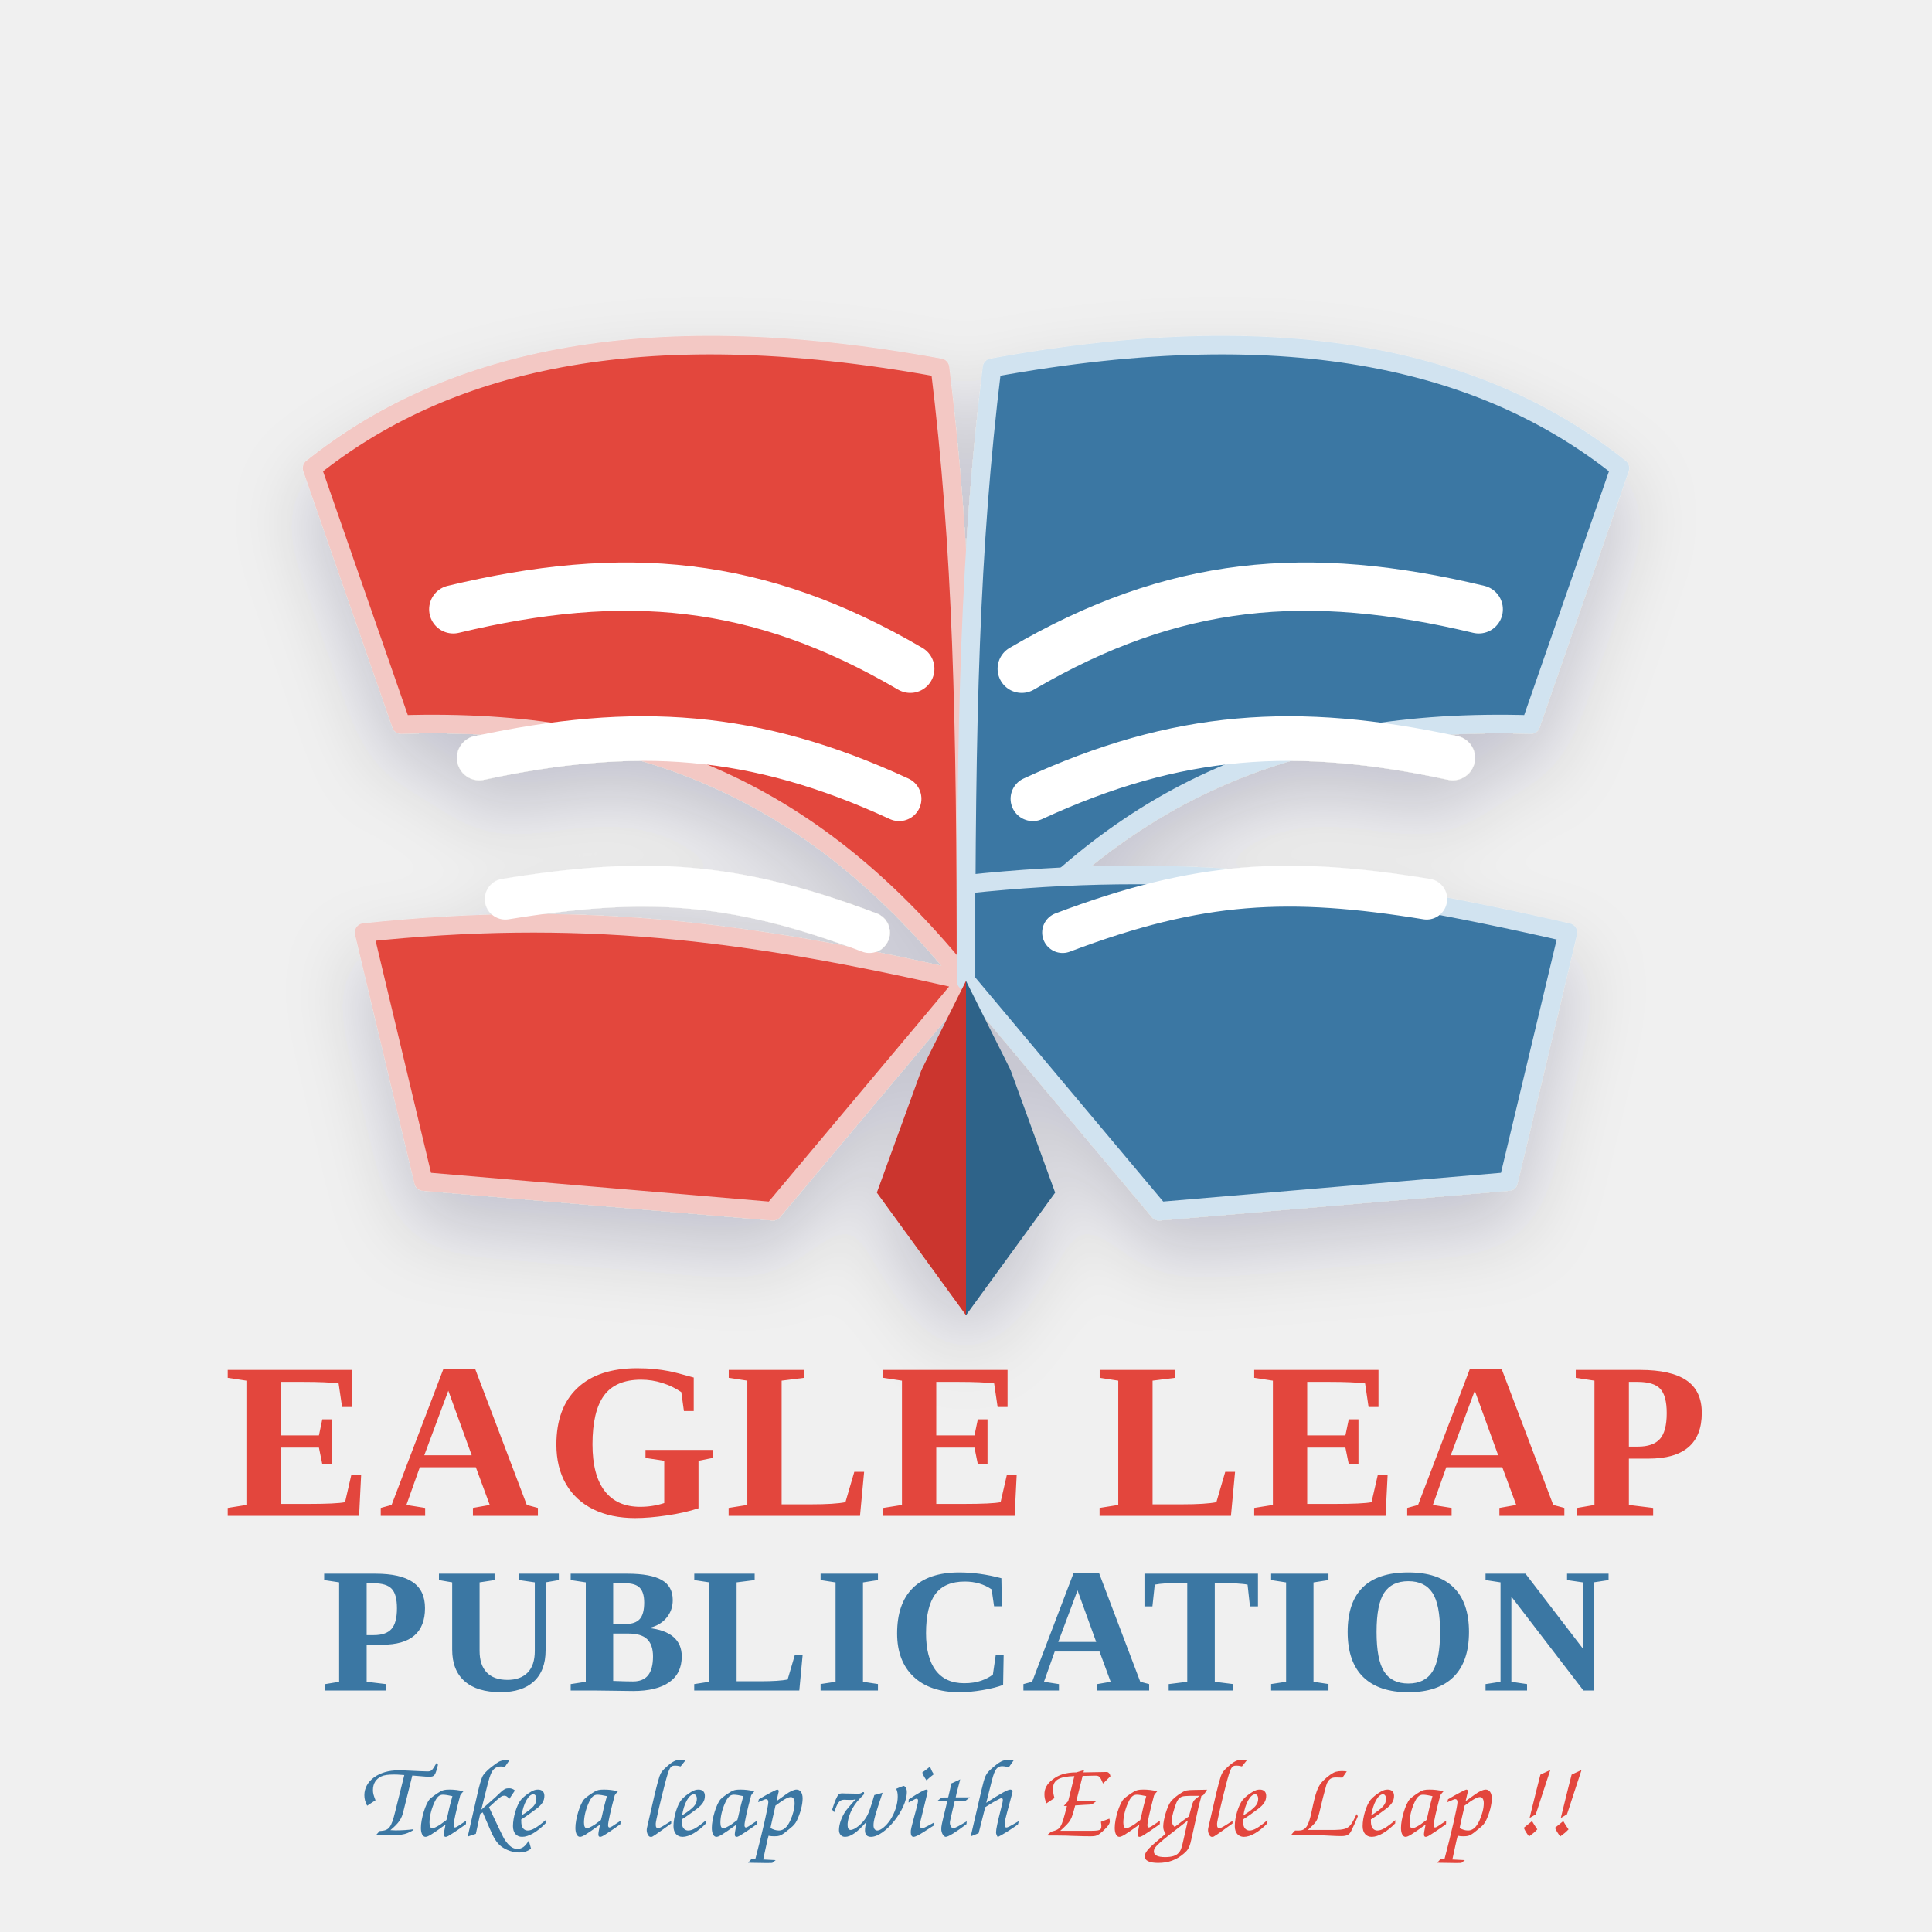
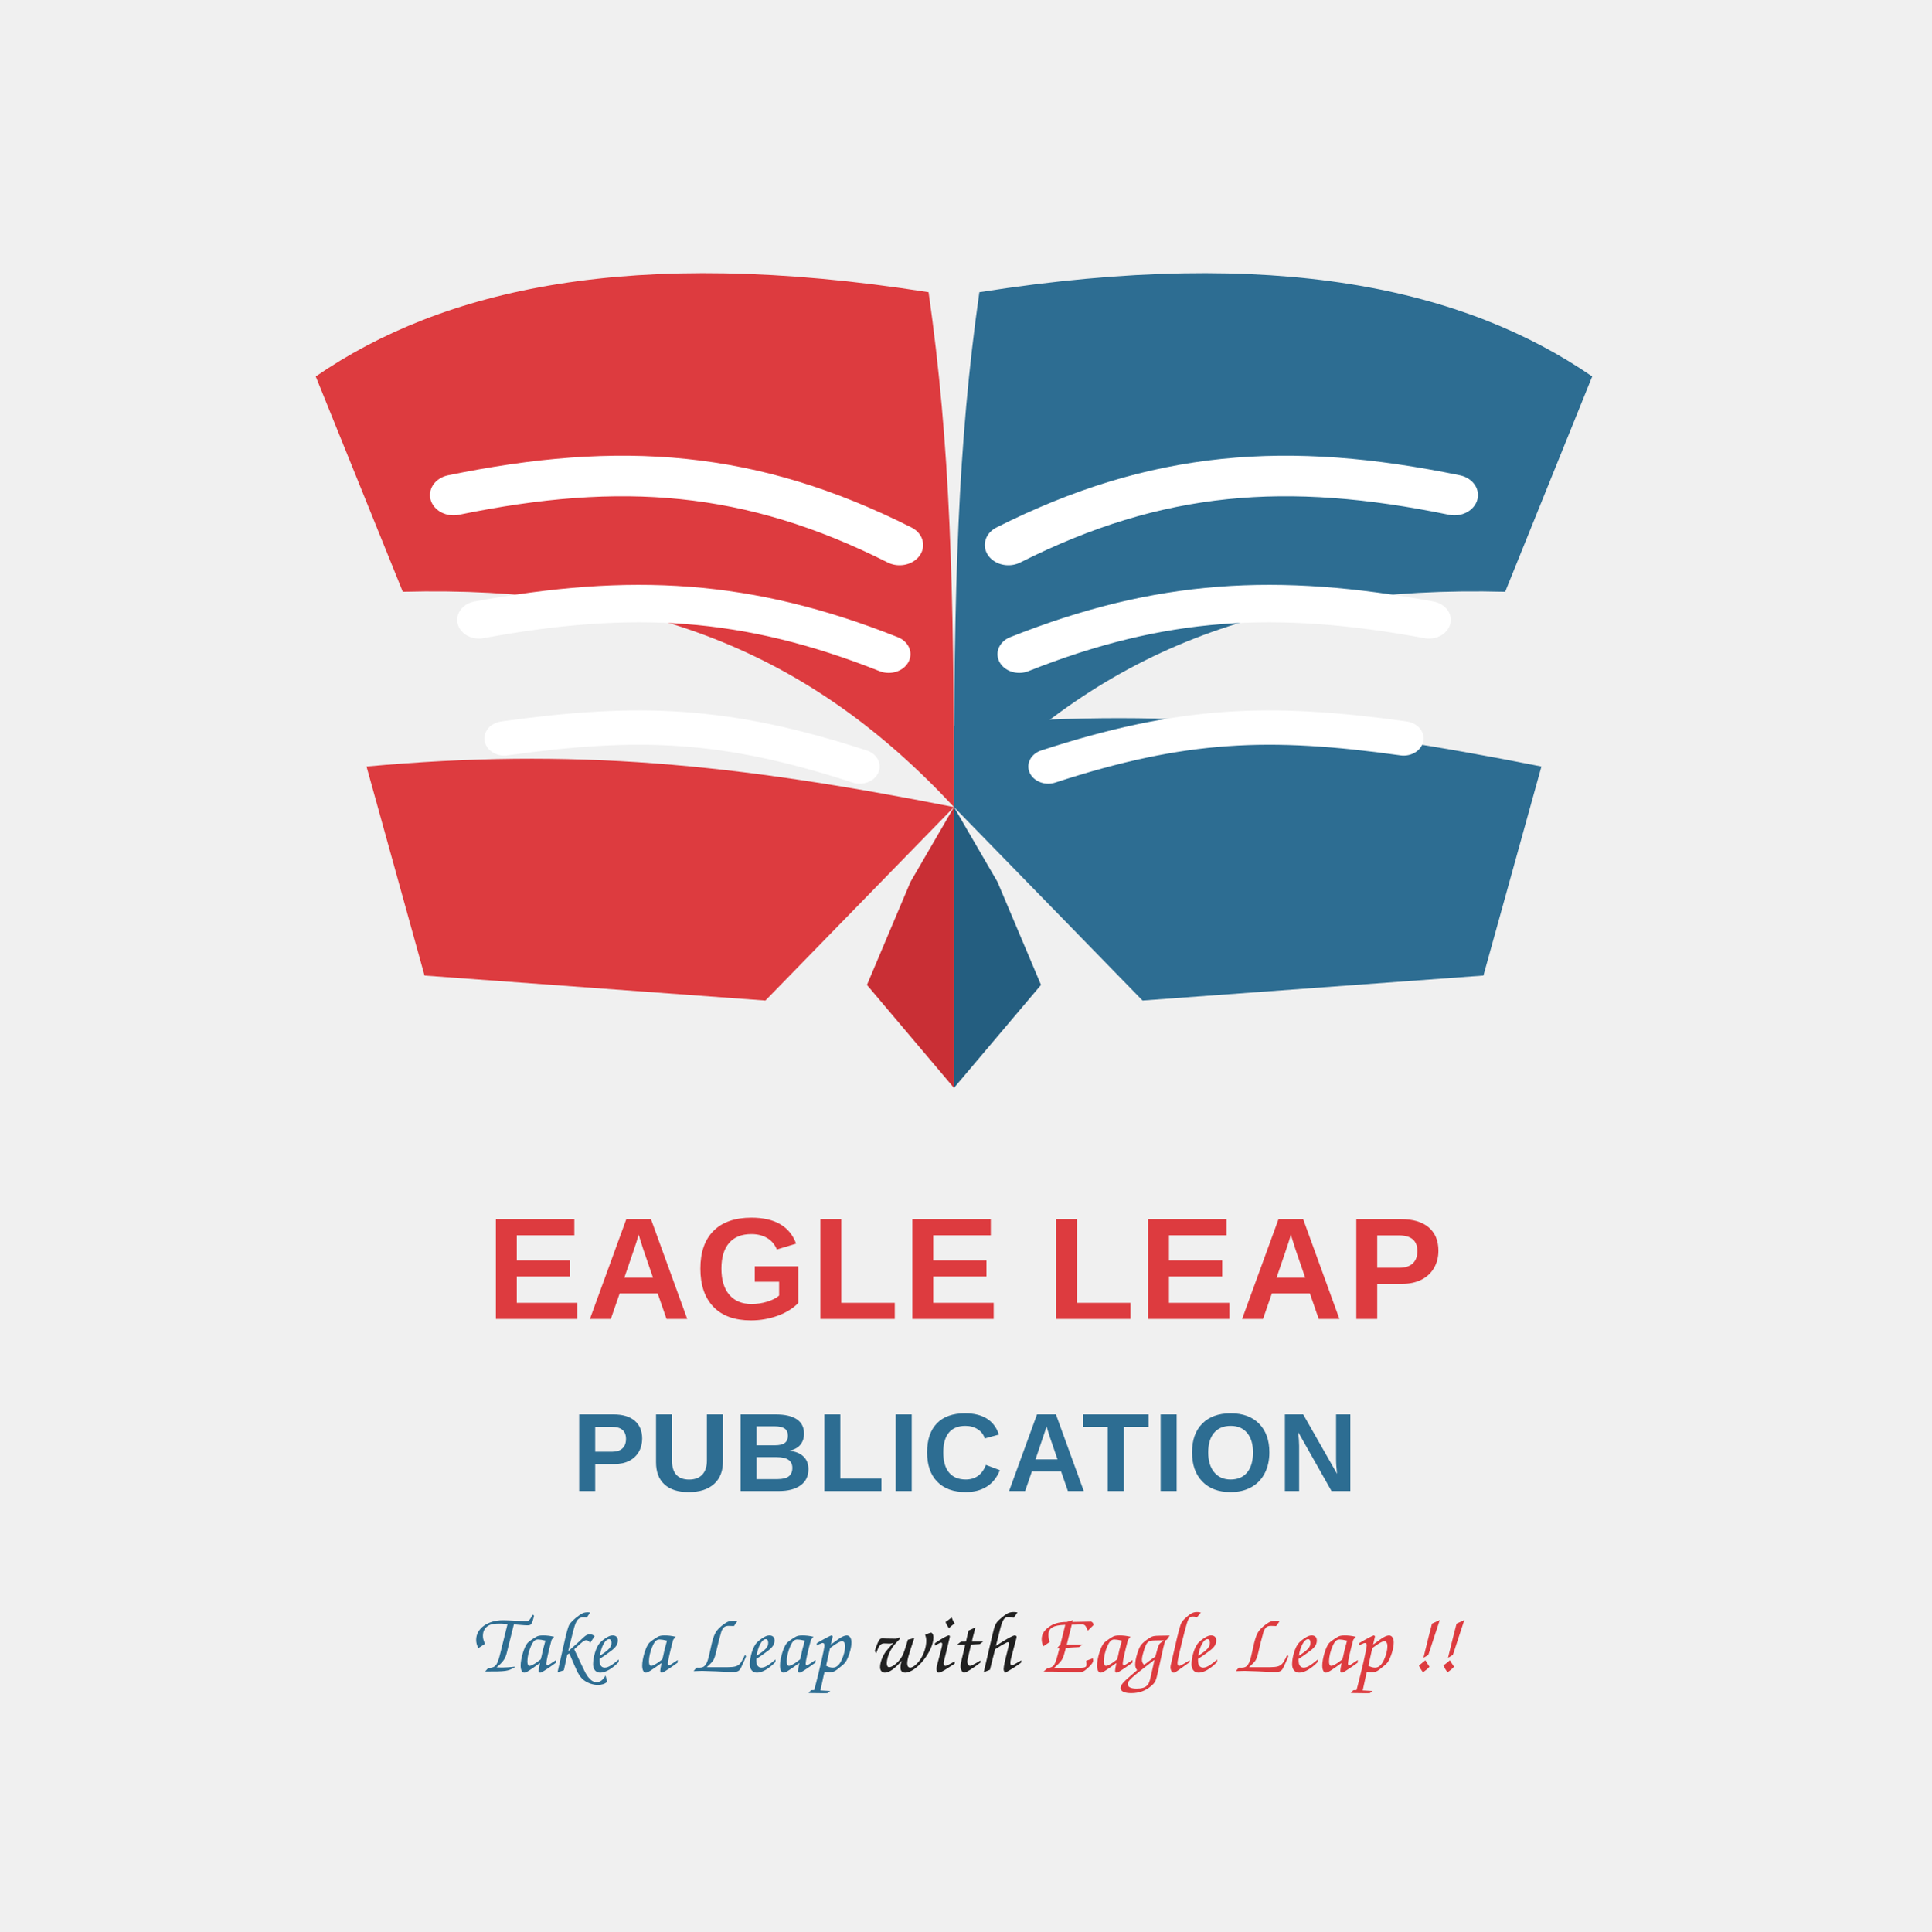
- <svg xmlns="http://www.w3.org/2000/svg" viewBox="0 0 520 520" role="img" aria-labelledby="logoTitle logoDesc">
-   <defs>
-     <filter id="softShadow" x="-20%" y="-20%" width="140%" height="140%">
-       <feDropShadow dx="0" dy="10" stdDeviation="10" flood-color="#0b183f" flood-opacity="0.18" />
-     </filter>
-   </defs>
-   <g filter="url(#softShadow)" stroke-linejoin="round" stroke-linecap="round">
-     <g transform="translate(76 54)">
-       <path d="M184 210C144 160 98 139 32 141L8 72C43 44 95 30 177 45c6 49 7 94 7 165Z" fill="#e3463d" stroke="#f3c8c4" stroke-width="5" />
-       <path d="M184 210c40-50 86-71 152-69l24-69c-35-28-87-42-169-27-6 49-7 94-7 165Z" fill="#3b77a3" stroke="#d1e3f0" stroke-width="5" />
-       <path d="M184 210 132 272 38 264 22 197c57-6 101-1 162 13Z" fill="#e3463d" stroke="#f3c8c4" stroke-width="5" />
-       <path d="m184 210 52 62 94-8 16-67c-61-14-105-19-162-13Z" fill="#3b77a3" stroke="#d1e3f0" stroke-width="5" />
-       <path d="M184 210v90l-24-33 12-33Z" fill="#cb352d" />
-       <path d="M184 210v90l24-33-12-33Z" fill="#2f6489" />
-       <path d="M46 110c46-11 82-8 123 16" fill="none" stroke="#ffffff" stroke-width="13" />
-       <path d="M53 150c42-9 74-7 113 11" fill="none" stroke="#ffffff" stroke-width="12" />
-       <path d="M60 188c37-6 61-5 98 9" fill="none" stroke="#ffffff" stroke-width="11" />
-       <path d="M322 110c-46-11-82-8-123 16" fill="none" stroke="#ffffff" stroke-width="13" />
-       <path d="M315 150c-42-9-74-7-113 11" fill="none" stroke="#ffffff" stroke-width="12" />
-       <path d="M308 188c-37-6-61-5-98 9" fill="none" stroke="#ffffff" stroke-width="11" />
-       <path d="M164 56c-12 2-20 10-23 29 15-3 24-11 30-27l-7-2Z" fill="#e3463d" />
-       <path d="M204 56c12 2 20 10 23 29-15-3-24-11-30-27l7-2Z" fill="#3b77a3" />
-     </g>
+ <svg xmlns="http://www.w3.org/2000/svg" viewBox="0 0 1145 1145" role="img" aria-labelledby="logoTitle logoDesc">
+   <g transform="translate(170 90) scale(2.15 1.85)" stroke-linejoin="round" stroke-linecap="round">
+     <path d="M184 210C144 160 98 139 32 141L8 72C43 44 95 30 177 45c6 49 7 94 7 165Z" fill="#dd3b3f" />
+     <path d="M184 210c40-50 86-71 152-69l24-69c-35-28-87-42-169-27-6 49-7 94-7 165Z" fill="#2d6d92" />
+     <path d="M184 210 132 272 38 264 22 197c57-6 101-1 162 13Z" fill="#dd3b3f" />
+     <path d="m184 210 52 62 94-8 16-67c-61-14-105-19-162-13Z" fill="#2d6d92" />
+     <path d="M184 210v90l-24-33 12-33Z" fill="#c92f35" />
+     <path d="M184 210v90l24-33-12-33Z" fill="#245e80" />
+     <path d="M46 110c46-11 82-8 123 16" fill="none" stroke="#fff" stroke-width="13" />
+     <path d="M53 150c42-9 74-7 113 11" fill="none" stroke="#fff" stroke-width="12" />
+     <path d="M60 188c37-6 61-5 98 9" fill="none" stroke="#fff" stroke-width="11" />
+     <path d="M322 110c-46-11-82-8-123 16" fill="none" stroke="#fff" stroke-width="13" />
+     <path d="M315 150c-42-9-74-7-113 11" fill="none" stroke="#fff" stroke-width="12" />
+     <path d="M308 188c-37-6-61-5-98 9" fill="none" stroke="#fff" stroke-width="11" />
+     <path d="M164 56c-12 2-20 10-23 29 15-3 24-11 30-27l-7-2Z" fill="#dd3b3f" />
+     <path d="M204 56c12 2 20 10 23 29-15-3-24-11-30-27l7-2Z" fill="#2d6d92" />
  </g>
-   <text x="260" y="408" text-anchor="middle" fill="#e3463d" font-size="60" font-weight="900" letter-spacing="1.6">
-     EAGLE LEAP
-   </text>
-   <text x="260" y="455" text-anchor="middle" fill="#3b77a3" font-size="48" font-weight="800" letter-spacing="1.2">
-     PUBLICATION
-   </text>
-   <text x="260" y="494" text-anchor="middle" font-size="30" font-style="italic" font-family="'Segoe Script', 'Brush Script MT', cursive" fill="#3b77a3">
-     Take a leap with
-     <tspan fill="#e3463d"> Eagle Leap !!</tspan>
+   <text x="572" y="782" text-anchor="middle" fill="#dd3b3f" font-family="Arial, Helvetica, sans-serif" font-size="86" font-weight="800" letter-spacing="2">EAGLE LEAP</text>
+   <text x="572" y="884" text-anchor="middle" fill="#2d6d92" font-family="Arial, Helvetica, sans-serif" font-size="66" font-weight="800" letter-spacing="2">PUBLICATION</text>
+   <text x="572" y="991" text-anchor="middle" font-family="'Segoe Script', 'Brush Script MT', cursive" font-size="52" font-style="italic" fill="#2d6d92">
+     Take a Leap <tspan fill="#202020">with</tspan>
+     <tspan fill="#dd3b3f">Eagle Leap !!</tspan>
  </text>
</svg>
